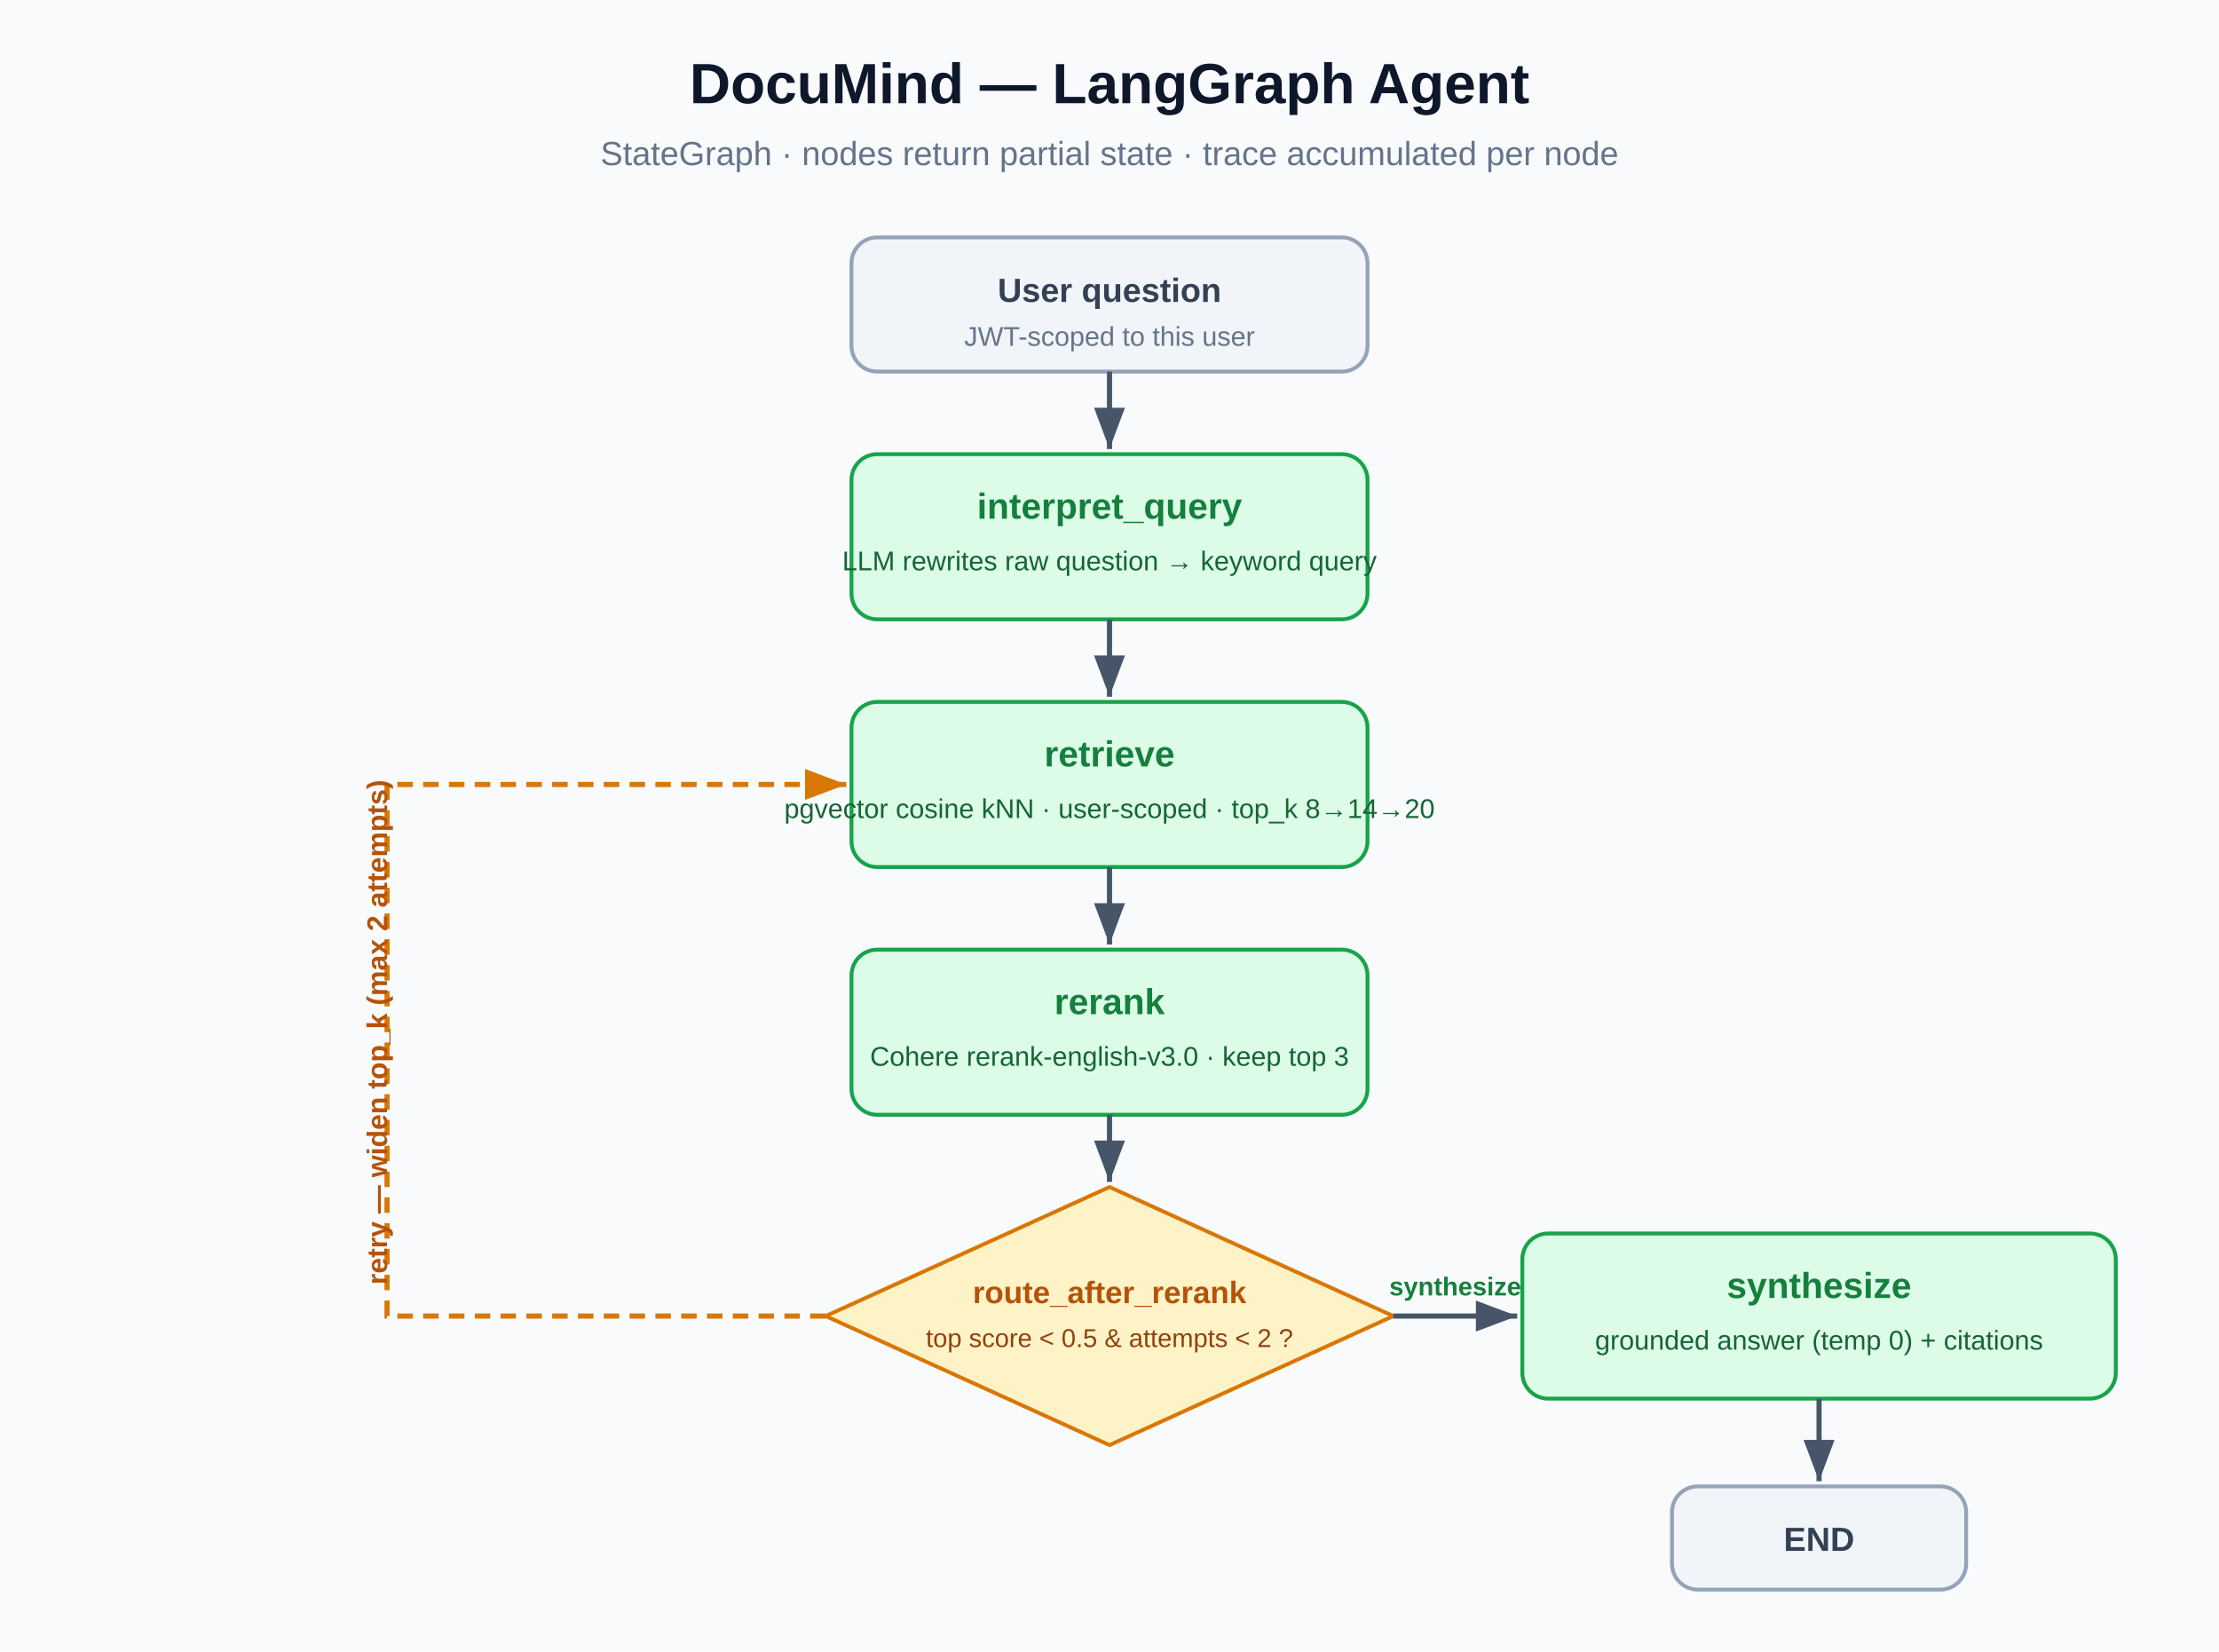
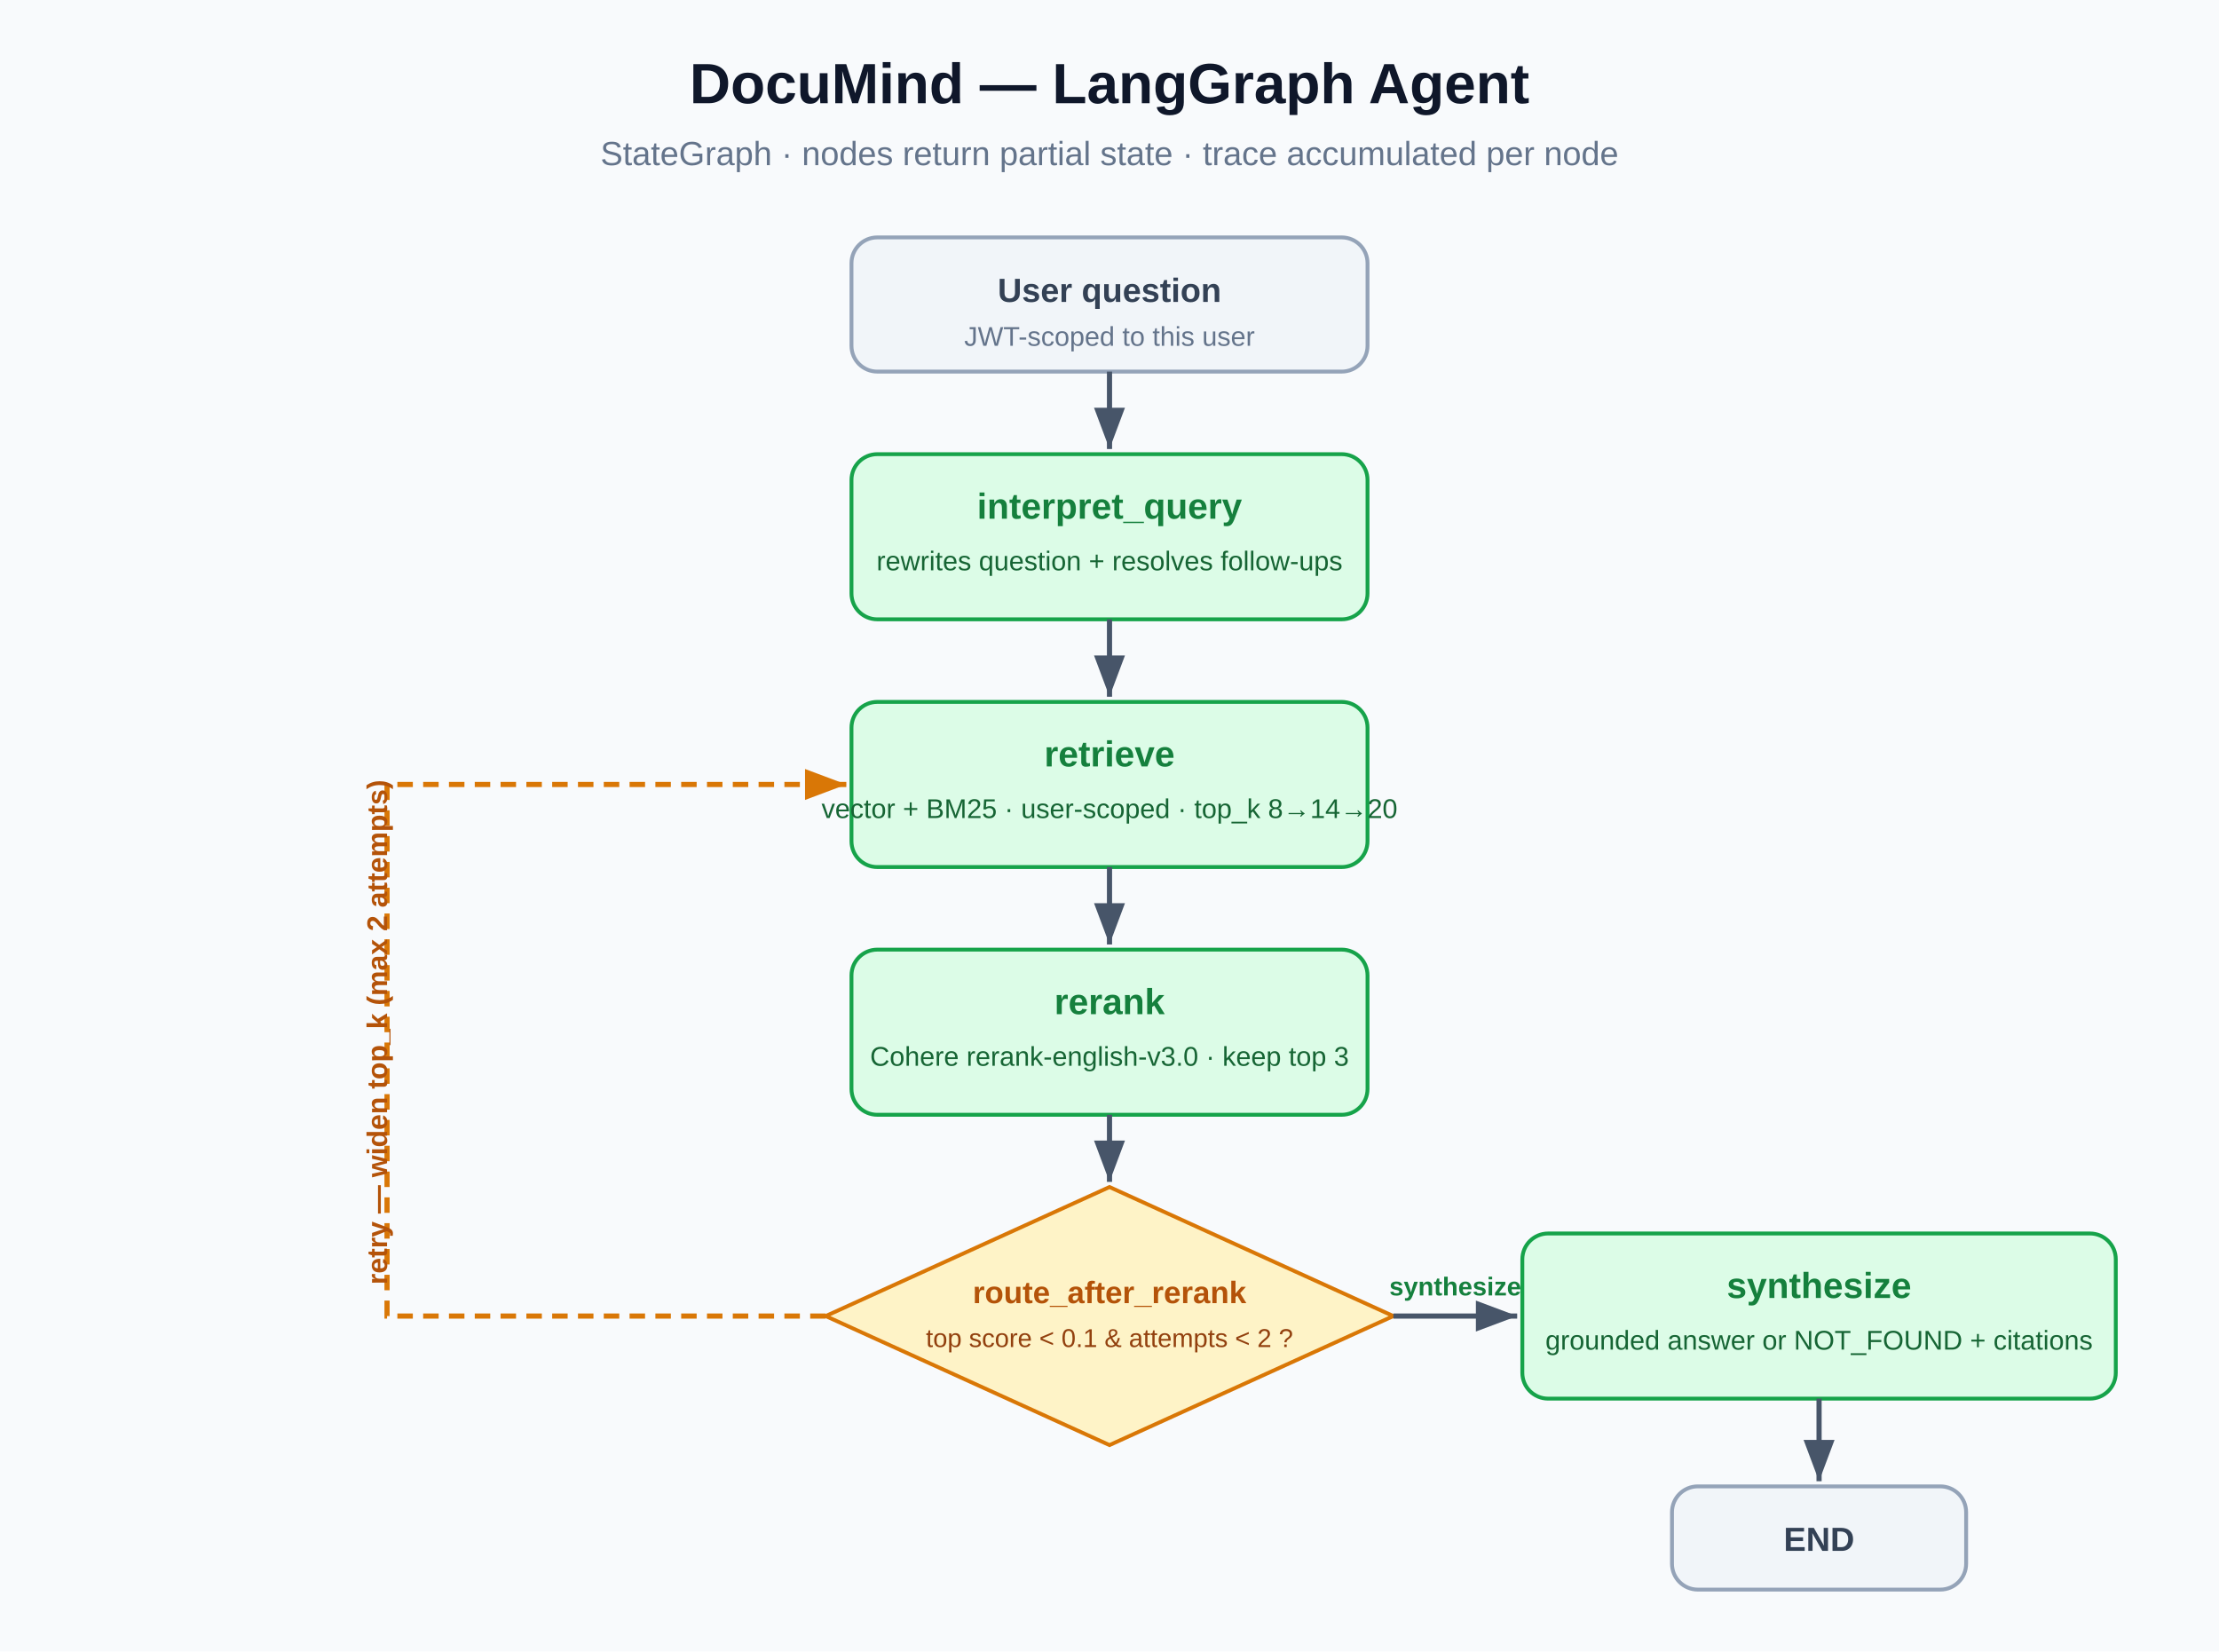
<svg xmlns="http://www.w3.org/2000/svg" width="860" height="640" viewBox="0 0 860 640" font-family="Segoe UI, Arial, sans-serif">
  <defs>
    <marker id="a" markerWidth="10" markerHeight="10" refX="8" refY="3" orient="auto" markerUnits="strokeWidth">
      <path d="M0,0 L8,3 L0,6 Z" fill="#475569" />
    </marker>
    <marker id="ar" markerWidth="10" markerHeight="10" refX="8" refY="3" orient="auto" markerUnits="strokeWidth">
      <path d="M0,0 L8,3 L0,6 Z" fill="#d97706" />
    </marker>
  </defs>
  <rect width="860" height="640" fill="#f8fafc" />
  <text x="430" y="40" font-size="22" font-weight="700" fill="#0f172a" text-anchor="middle">DocuMind — LangGraph Agent</text>
  <text x="430" y="64" font-size="13" fill="#64748b" text-anchor="middle">StateGraph · nodes return partial state · trace accumulated per node</text>
  <rect x="330" y="92" width="200" height="52" rx="10" fill="#f1f5f9" stroke="#94a3b8" stroke-width="1.5" />
  <text x="430" y="117" font-size="13" font-weight="600" fill="#334155" text-anchor="middle">User question</text>
  <text x="430" y="134" font-size="10.5" fill="#64748b" text-anchor="middle">JWT-scoped to this user</text>
  <rect x="330" y="176" width="200" height="64" rx="10" fill="#dcfce7" stroke="#16a34a" stroke-width="1.5" />
  <text x="430" y="201" font-size="14" font-weight="700" fill="#15803d" text-anchor="middle">interpret_query</text>
-   <text x="430" y="221" font-size="10.5" fill="#166534" text-anchor="middle">LLM rewrites raw question → keyword query</text>
+   <text x="430" y="221" font-size="10.5" fill="#166534" text-anchor="middle">rewrites question + resolves follow-ups</text>
  <rect x="330" y="272" width="200" height="64" rx="10" fill="#dcfce7" stroke="#16a34a" stroke-width="1.5" />
  <text x="430" y="297" font-size="14" font-weight="700" fill="#15803d" text-anchor="middle">retrieve</text>
-   <text x="430" y="317" font-size="10.5" fill="#166534" text-anchor="middle">pgvector cosine kNN · user-scoped · top_k 8→14→20</text>
+   <text x="430" y="317" font-size="10.5" fill="#166534" text-anchor="middle">vector + BM25 · user-scoped · top_k 8→14→20</text>
  <rect x="330" y="368" width="200" height="64" rx="10" fill="#dcfce7" stroke="#16a34a" stroke-width="1.5" />
  <text x="430" y="393" font-size="14" font-weight="700" fill="#15803d" text-anchor="middle">rerank</text>
  <text x="430" y="413" font-size="10.5" fill="#166534" text-anchor="middle">Cohere rerank-english-v3.0 · keep top 3</text>
  <polygon points="430,460 540,510 430,560 320,510" fill="#fef3c7" stroke="#d97706" stroke-width="1.5" />
  <text x="430" y="505" font-size="12" font-weight="700" fill="#b45309" text-anchor="middle">route_after_rerank</text>
-   <text x="430" y="522" font-size="10" fill="#92400e" text-anchor="middle">top score &lt; 0.5 &amp; attempts &lt; 2 ?</text>
+   <text x="430" y="522" font-size="10" fill="#92400e" text-anchor="middle">top score &lt; 0.1 &amp; attempts &lt; 2 ?</text>
  <rect x="590" y="478" width="230" height="64" rx="10" fill="#dcfce7" stroke="#16a34a" stroke-width="1.5" />
  <text x="705" y="503" font-size="14" font-weight="700" fill="#15803d" text-anchor="middle">synthesize</text>
-   <text x="705" y="523" font-size="10.5" fill="#166534" text-anchor="middle">grounded answer (temp 0) + citations</text>
+   <text x="705" y="523" font-size="10.5" fill="#166534" text-anchor="middle">grounded answer or NOT_FOUND + citations</text>
  <rect x="648" y="576" width="114" height="40" rx="10" fill="#f1f5f9" stroke="#94a3b8" stroke-width="1.5" />
  <text x="705" y="601" font-size="13" font-weight="700" fill="#334155" text-anchor="middle">END</text>
  <line x1="430" y1="144" x2="430" y2="174" stroke="#475569" stroke-width="2" marker-end="url(#a)" />
  <line x1="430" y1="240" x2="430" y2="270" stroke="#475569" stroke-width="2" marker-end="url(#a)" />
  <line x1="430" y1="336" x2="430" y2="366" stroke="#475569" stroke-width="2" marker-end="url(#a)" />
  <line x1="430" y1="432" x2="430" y2="458" stroke="#475569" stroke-width="2" marker-end="url(#a)" />
  <line x1="540" y1="510" x2="588" y2="510" stroke="#475569" stroke-width="2" marker-end="url(#a)" />
  <text x="564" y="502" font-size="10" font-weight="600" fill="#15803d" text-anchor="middle">synthesize</text>
  <line x1="705" y1="542" x2="705" y2="574" stroke="#475569" stroke-width="2" marker-end="url(#a)" />
  <path d="M320,510 L150,510 L150,304 L328,304" fill="none" stroke="#d97706" stroke-width="2" stroke-dasharray="6 4" marker-end="url(#ar)" />
  <text x="150" y="400" font-size="11" font-weight="600" fill="#b45309" text-anchor="middle" transform="rotate(-90 150 400)">retry — widen top_k (max 2 attempts)</text>
</svg>
